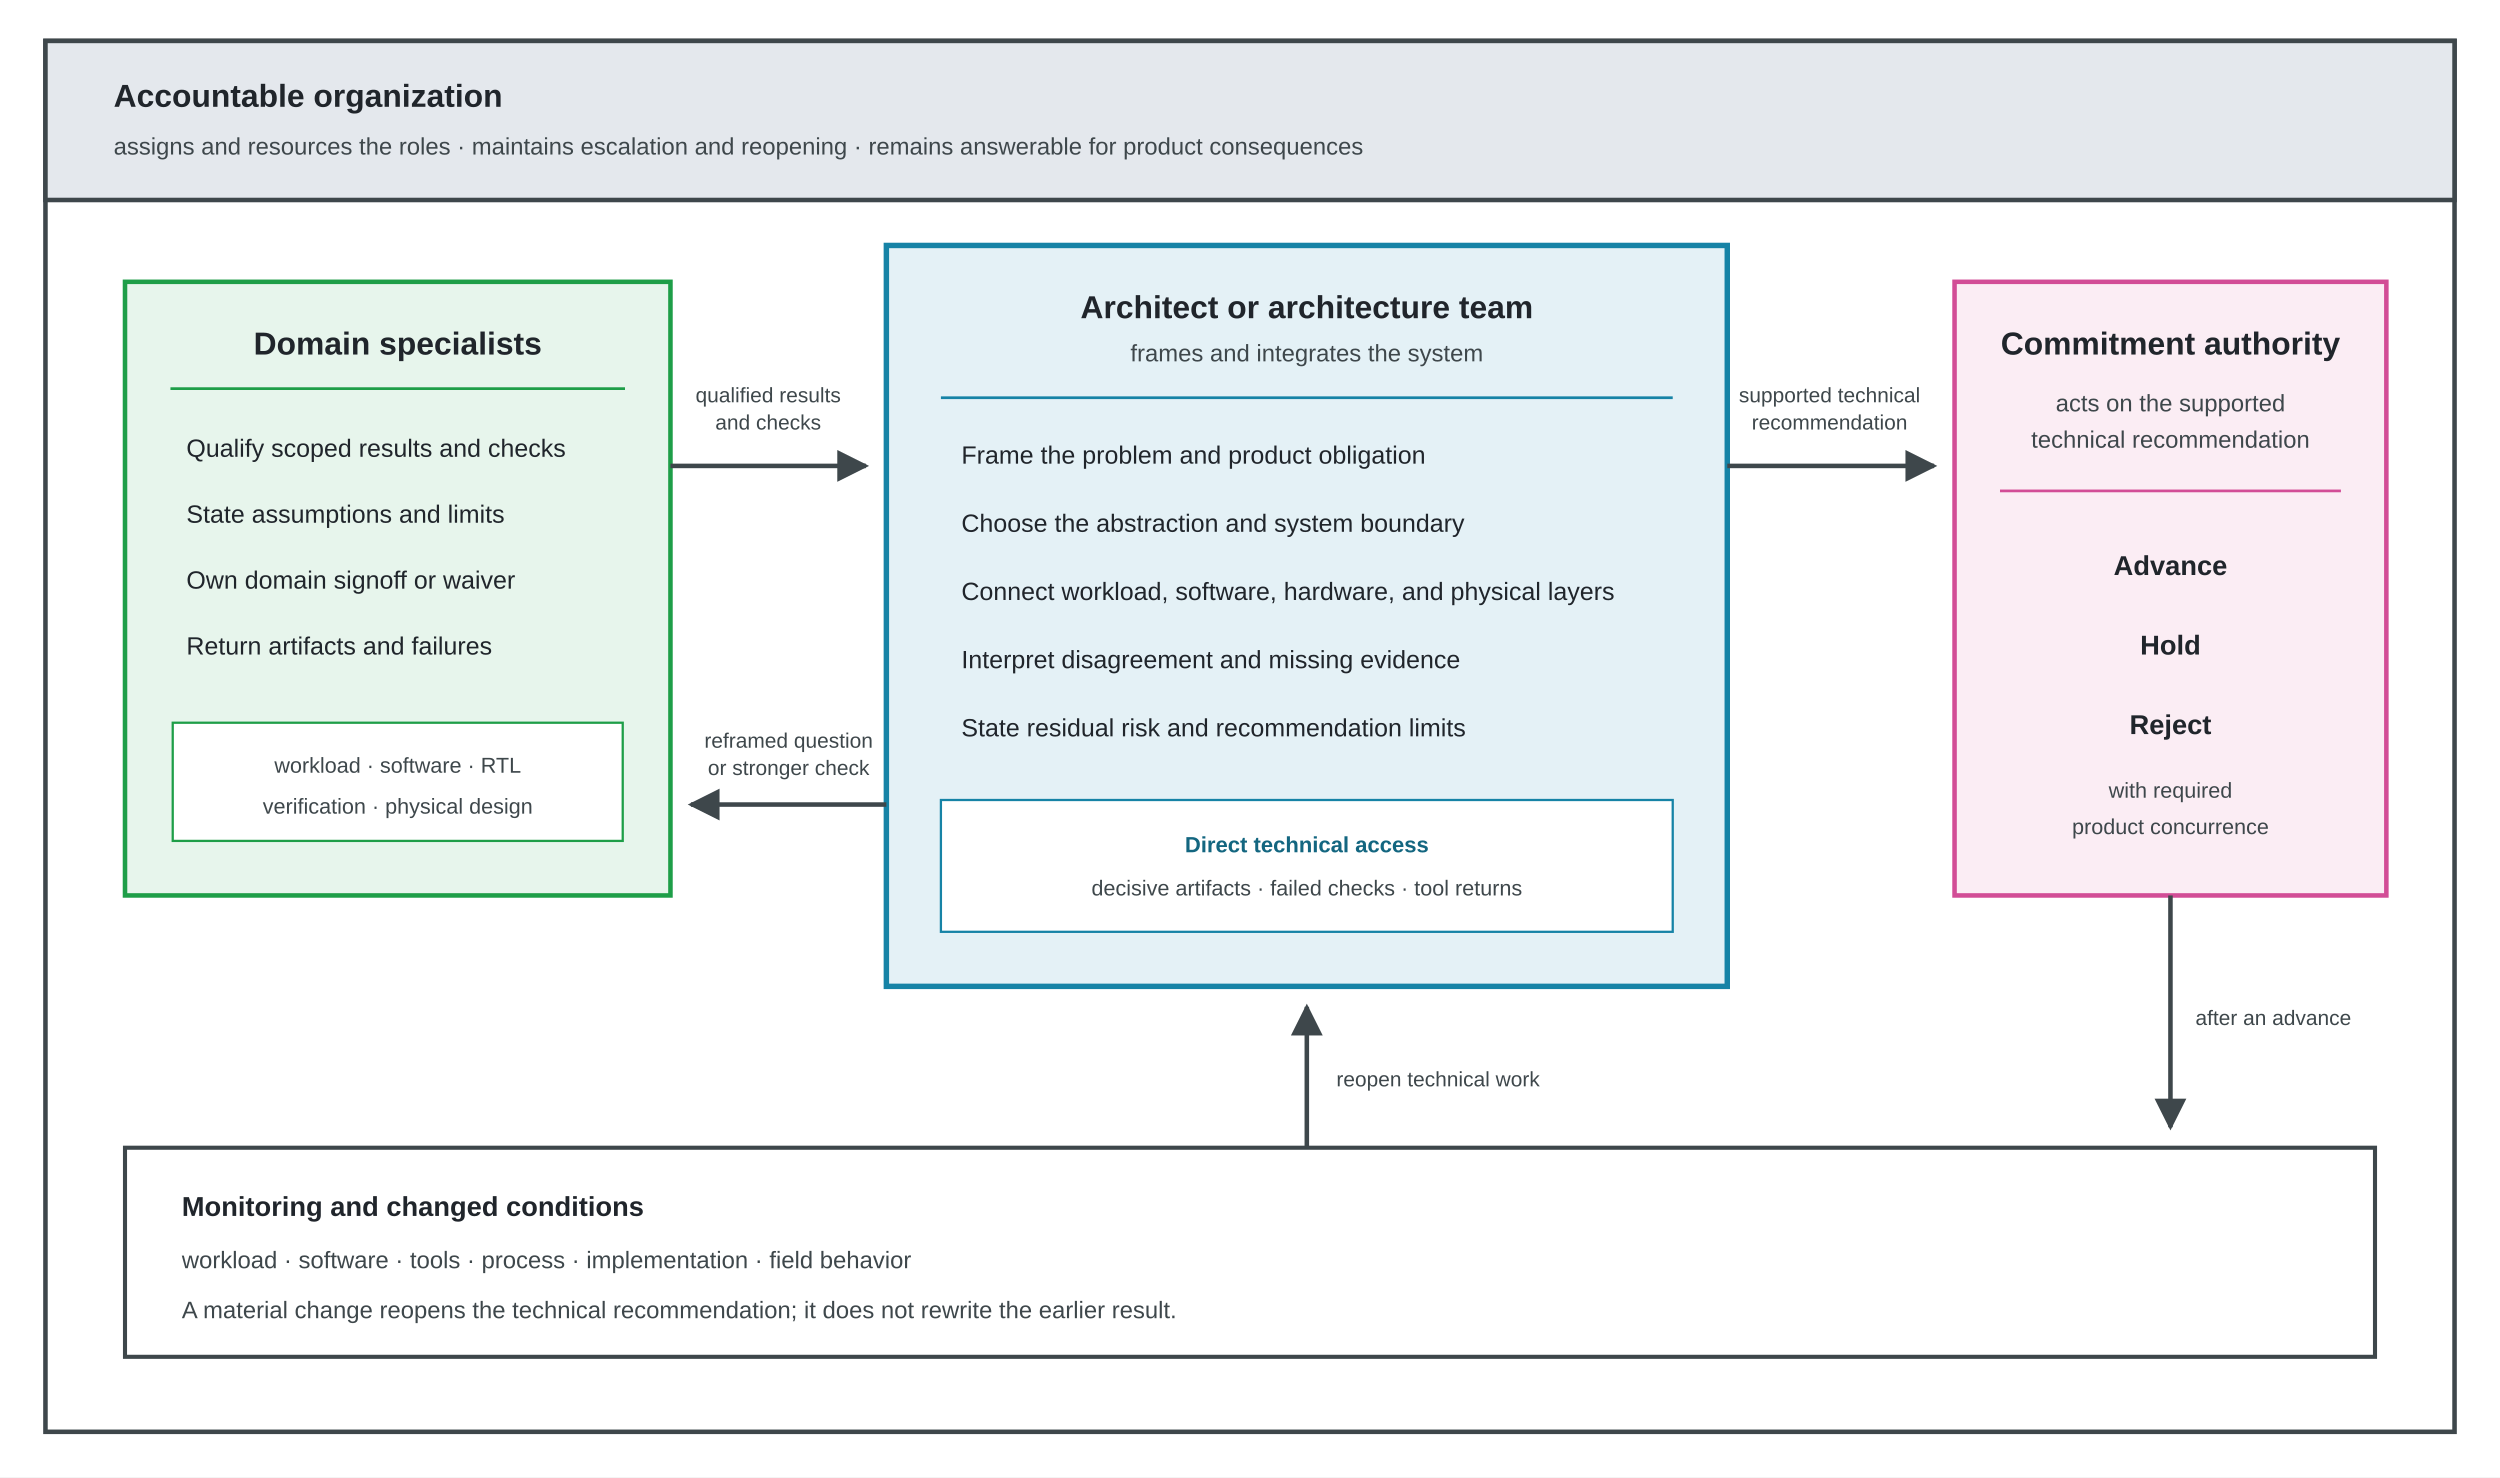
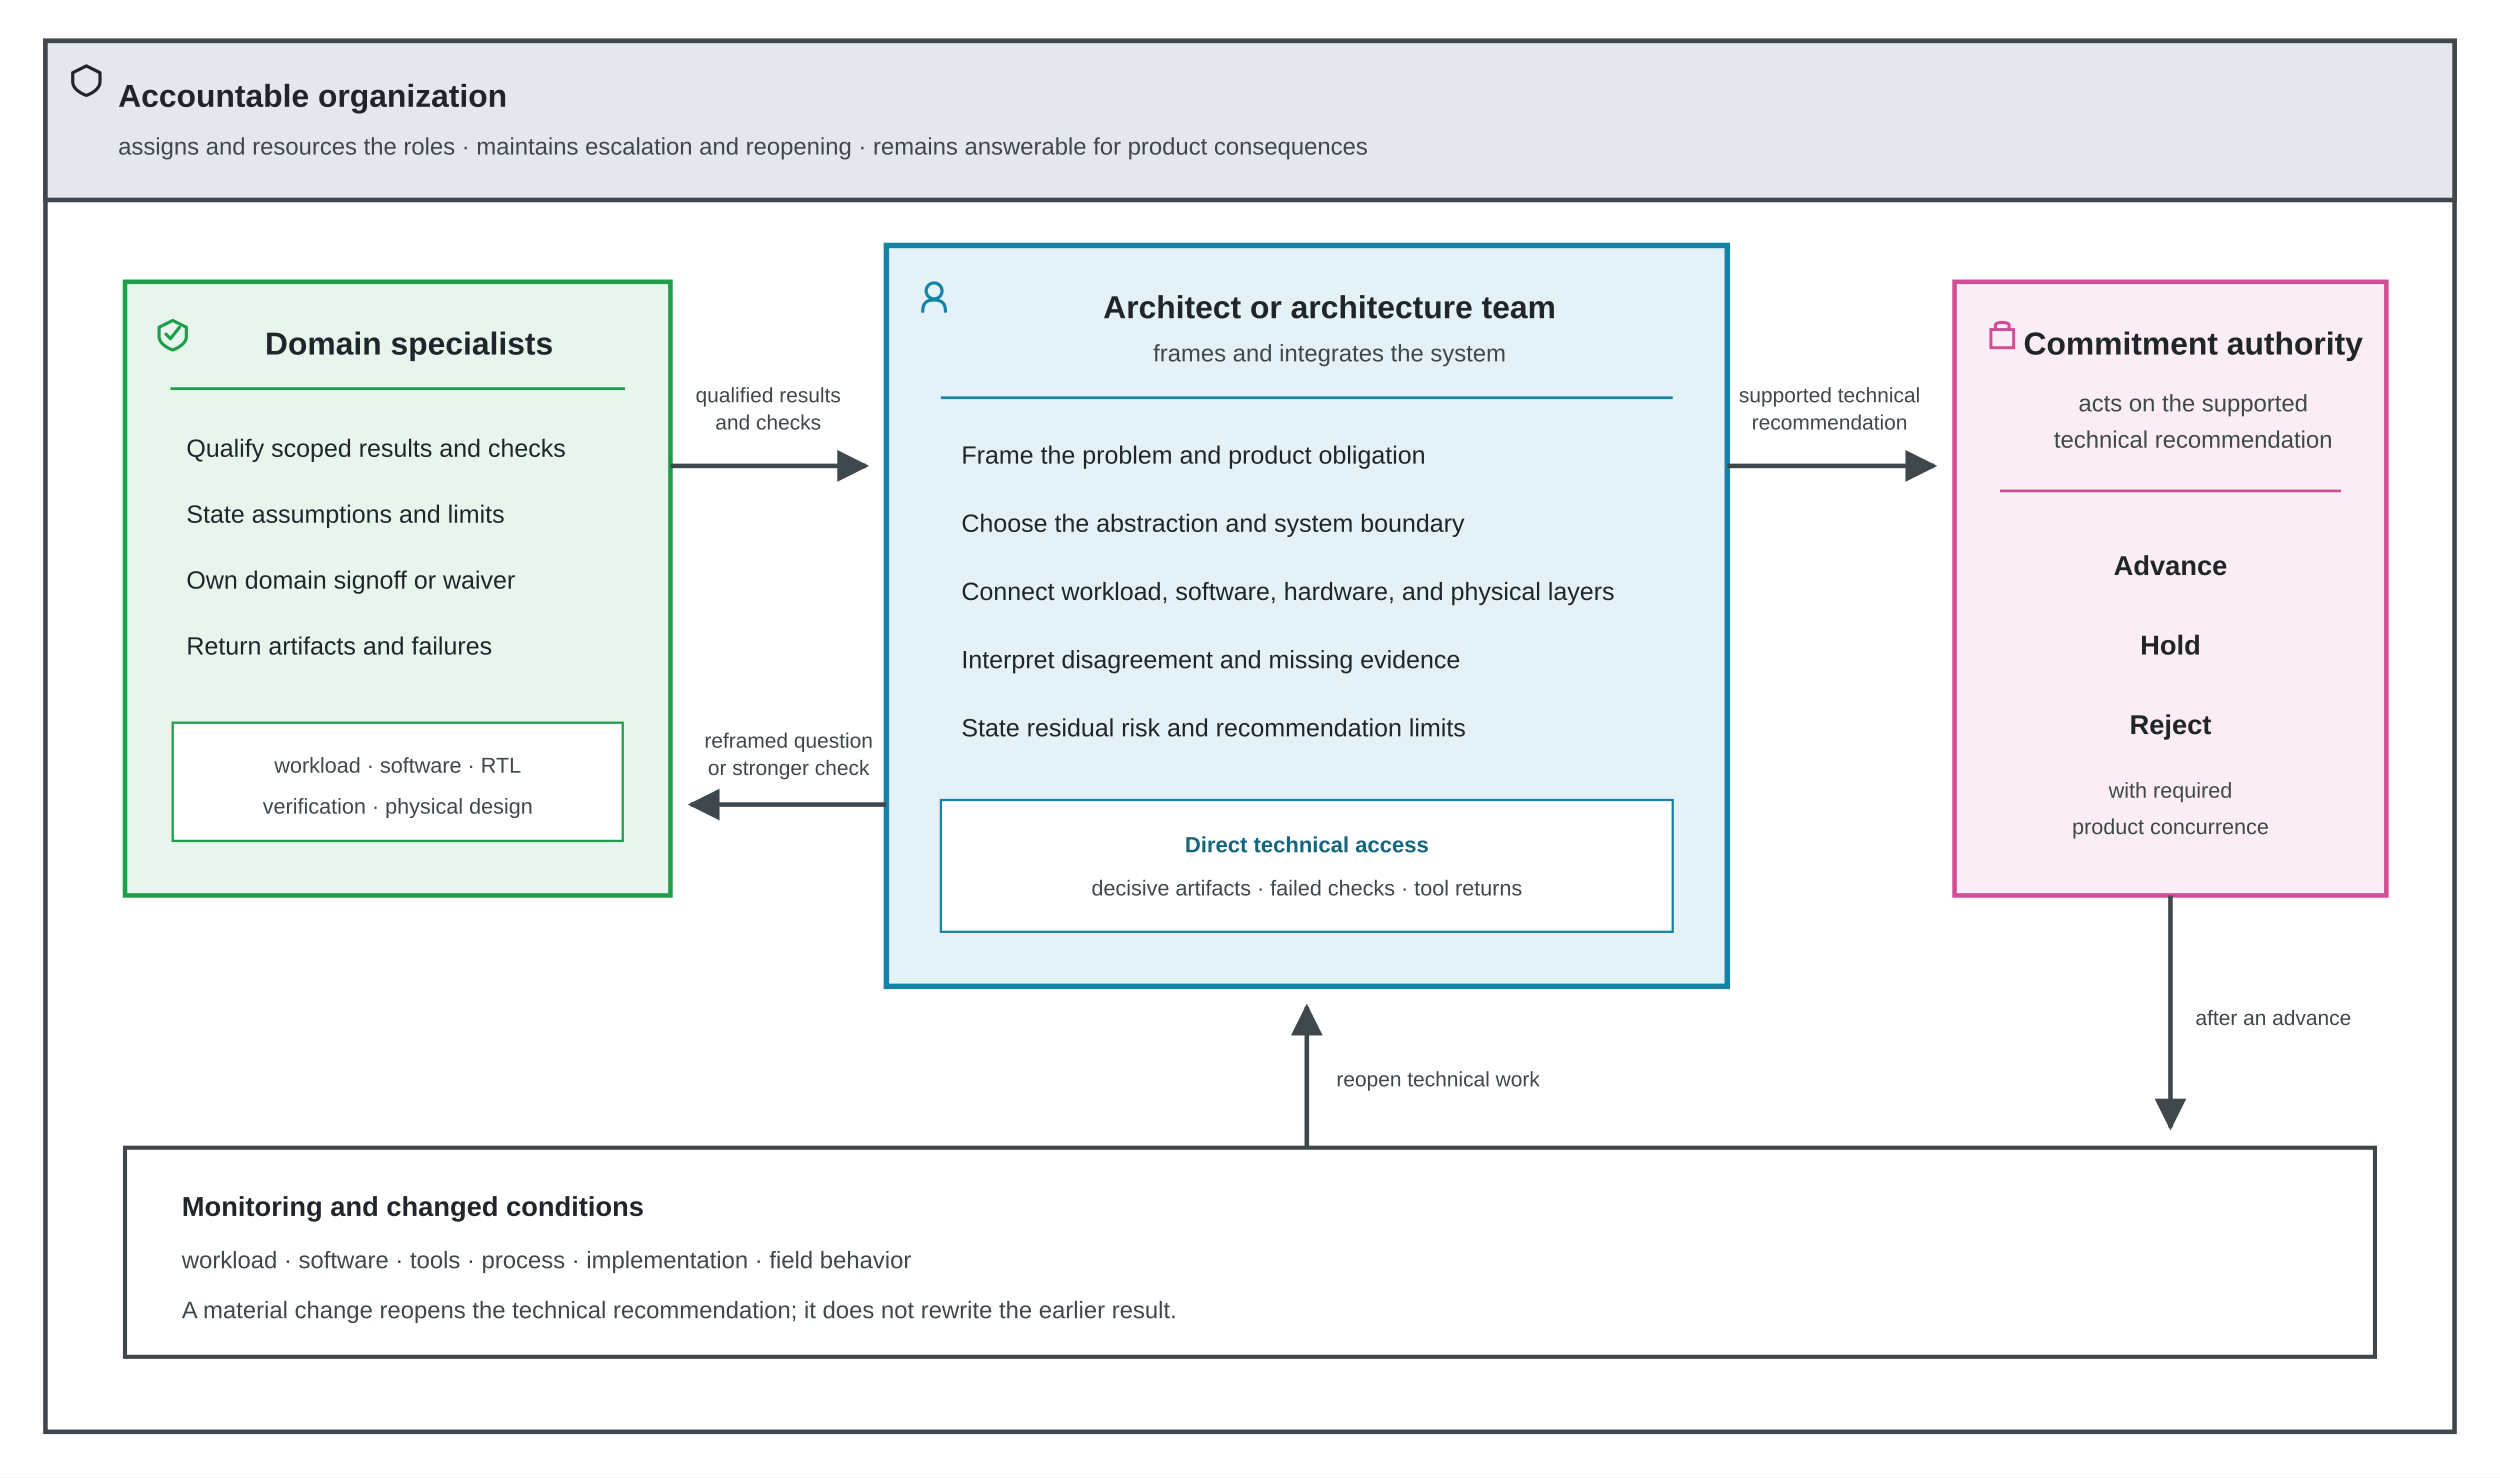
<svg xmlns="http://www.w3.org/2000/svg" viewBox="0 0 1100 650" font-family="Arial, Helvetica, sans-serif">
  <defs>
    <marker id="arrow" viewBox="0 0 10 10" refX="9" refY="5" markerWidth="7" markerHeight="7" orient="auto-start-reverse">
      <path d="M 0 0 L 10 5 L 0 10 z" fill="#3E474B" />
    </marker>
+     <style>
+       /* Vector Glyphs */
+       .glyph-path { fill: none; stroke-linecap: round; stroke-linejoin: round; stroke-width: 1.4; }
+       .glyph-emerald { stroke: #1E9E48; }
+       .glyph-blue { stroke: #1683A6; }
+       .glyph-pink { stroke: #D24D96; }
+       .glyph-dark { stroke: #20252B; }
+     </style>
  </defs>
  <rect x="0" y="0" width="1100" height="650" fill="#FFFFFF" />
  <rect x="20" y="18" width="1060" height="612" fill="#FFFFFF" stroke="#3E474B" stroke-width="2" />
  <rect x="20" y="18" width="1060" height="70" fill="#E4E8ED" stroke="#3E474B" stroke-width="2" />
-   <text x="50" y="47" font-size="14" font-weight="bold" fill="#20252B">Accountable organization</text>
-   <text x="50" y="68" font-size="10.5" fill="#3E474B">assigns and resources the roles · maintains escalation and reopening · remains answerable for product consequences</text>
+   <g transform="translate(32, 28)">
+     <path d="M 6 1 L 12 4 V 8 C 12 12, 6 14, 6 14 C 6 14, 0 12, 0 8 V 4 Z" class="glyph-path glyph-dark" />
+   </g>
+   <text x="52" y="47" font-size="14" font-weight="bold" fill="#20252B">Accountable organization</text>
+   <text x="52" y="68" font-size="10.5" fill="#3E474B">assigns and resources the roles · maintains escalation and reopening · remains answerable for product consequences</text>
  <rect x="55" y="124" width="240" height="270" fill="#E7F5EC" stroke="#1E9E48" stroke-width="2" />
-   <text x="175" y="156" text-anchor="middle" font-size="14" font-weight="bold" fill="#20252B">Domain specialists</text>
+   <g transform="translate(70, 140)">
+     <path d="M 6 1 L 12 4 V 8 C 12 12, 6 14, 6 14 C 6 14, 0 12, 0 8 V 4 Z" class="glyph-path glyph-emerald" />
+     <path d="M 3 7 L 5 9 L 9 4" class="glyph-path glyph-emerald" />
+   </g>
+   <text x="180" y="156" text-anchor="middle" font-size="14" font-weight="bold" fill="#20252B">Domain specialists</text>
  <line x1="75" y1="171" x2="275" y2="171" stroke="#1E9E48" stroke-width="1.2" />
  <text x="82" y="201" font-size="11" fill="#20252B">Qualify scoped results and checks</text>
  <text x="82" y="230" font-size="11" fill="#20252B">State assumptions and limits</text>
  <text x="82" y="259" font-size="11" fill="#20252B">Own domain signoff or waiver</text>
  <text x="82" y="288" font-size="11" fill="#20252B">Return artifacts and failures</text>
  <rect x="76" y="318" width="198" height="52" fill="#FFFFFF" stroke="#1E9E48" stroke-width="1" />
  <text x="175" y="340" text-anchor="middle" font-size="9.5" fill="#3E474B">workload · software · RTL</text>
  <text x="175" y="358" text-anchor="middle" font-size="9.5" fill="#3E474B">verification · physical design</text>
  <rect x="390" y="108" width="370" height="326" fill="#E4F1F6" stroke="#1683A6" stroke-width="2.4" />
-   <text x="575" y="140" text-anchor="middle" font-size="14" font-weight="bold" fill="#20252B">Architect or architecture team</text>
-   <text x="575" y="159" text-anchor="middle" font-size="10.5" fill="#3E474B">frames and integrates the system</text>
+   <g transform="translate(405, 124)">
+     <circle cx="6" cy="4" r="3.5" class="glyph-path glyph-blue" />
+     <path d="M 1 13 C 1 9, 3 8, 6 8 C 9 8, 11 9, 11 13" class="glyph-path glyph-blue" />
+   </g>
+   <text x="585" y="140" text-anchor="middle" font-size="14" font-weight="bold" fill="#20252B">Architect or architecture team</text>
+   <text x="585" y="159" text-anchor="middle" font-size="10.5" fill="#3E474B">frames and integrates the system</text>
  <line x1="414" y1="175" x2="736" y2="175" stroke="#1683A6" stroke-width="1.2" />
  <text x="423" y="204" font-size="11" fill="#20252B">Frame the problem and product obligation</text>
  <text x="423" y="234" font-size="11" fill="#20252B">Choose the abstraction and system boundary</text>
  <text x="423" y="264" font-size="11" fill="#20252B">Connect workload, software, hardware, and physical layers</text>
  <text x="423" y="294" font-size="11" fill="#20252B">Interpret disagreement and missing evidence</text>
  <text x="423" y="324" font-size="11" fill="#20252B">State residual risk and recommendation limits</text>
  <rect x="414" y="352" width="322" height="58" fill="#FFFFFF" stroke="#1683A6" stroke-width="1" />
  <text x="575" y="375" text-anchor="middle" font-size="9.7" font-weight="bold" fill="#136680">Direct technical access</text>
  <text x="575" y="394" text-anchor="middle" font-size="9.5" fill="#3E474B">decisive artifacts · failed checks · tool returns</text>
  <rect x="860" y="124" width="190" height="270" fill="#FBEDF4" stroke="#D24D96" stroke-width="2" />
-   <text x="955" y="156" text-anchor="middle" font-size="14" font-weight="bold" fill="#20252B">Commitment authority</text>
-   <text x="955" y="181" text-anchor="middle" font-size="10.5" fill="#3E474B">acts on the supported</text>
-   <text x="955" y="197" text-anchor="middle" font-size="10.5" fill="#3E474B">technical recommendation</text>
+   <g transform="translate(875, 140)">
+     <rect x="1" y="5" width="10" height="8" fill="none" stroke="#D24D96" stroke-width="1.3" />
+     <path d="M 3 5 V 3 C 3 1.5, 9 1.5, 9 3 V 5" class="glyph-path glyph-pink" />
+   </g>
+   <text x="965" y="156" text-anchor="middle" font-size="14" font-weight="bold" fill="#20252B">Commitment authority</text>
+   <text x="965" y="181" text-anchor="middle" font-size="10.5" fill="#3E474B">acts on the supported</text>
+   <text x="965" y="197" text-anchor="middle" font-size="10.5" fill="#3E474B">technical recommendation</text>
  <line x1="880" y1="216" x2="1030" y2="216" stroke="#D24D96" stroke-width="1.2" />
  <text x="955" y="253" text-anchor="middle" font-size="12" font-weight="bold" fill="#20252B">Advance</text>
  <text x="955" y="288" text-anchor="middle" font-size="12" font-weight="bold" fill="#20252B">Hold</text>
  <text x="955" y="323" text-anchor="middle" font-size="12" font-weight="bold" fill="#20252B">Reject</text>
  <text x="955" y="351" text-anchor="middle" font-size="9.5" fill="#3E474B">with required</text>
  <text x="955" y="367" text-anchor="middle" font-size="9.5" fill="#3E474B">product concurrence</text>
  <path d="M 295 205 H 381" fill="none" stroke="#3E474B" stroke-width="2" marker-end="url(#arrow)" />
  <text x="338" y="177" text-anchor="middle" font-size="9.2" fill="#3E474B">qualified results</text>
  <text x="338" y="189" text-anchor="middle" font-size="9.2" fill="#3E474B">and checks</text>
  <path d="M 390 354 H 304" fill="none" stroke="#3E474B" stroke-width="2" marker-end="url(#arrow)" />
  <text x="347" y="329" text-anchor="middle" font-size="9.2" fill="#3E474B">reframed question</text>
  <text x="347" y="341" text-anchor="middle" font-size="9.2" fill="#3E474B">or stronger check</text>
  <path d="M 760 205 H 851" fill="none" stroke="#3E474B" stroke-width="2" marker-end="url(#arrow)" />
  <text x="805" y="177" text-anchor="middle" font-size="9.2" fill="#3E474B">supported technical</text>
  <text x="805" y="189" text-anchor="middle" font-size="9.2" fill="#3E474B">recommendation</text>
  <rect x="55" y="505" width="990" height="92" fill="#FFFFFF" stroke="#3E474B" stroke-width="1.8" />
  <text x="80" y="535" font-size="12" font-weight="bold" fill="#20252B">Monitoring and changed conditions</text>
  <text x="80" y="558" font-size="10.5" fill="#3E474B">workload · software · tools · process · implementation · field behavior</text>
  <text x="80" y="580" font-size="10.5" fill="#3E474B">A material change reopens the technical recommendation; it does not rewrite the earlier result.</text>
  <path d="M 955 394 V 496" fill="none" stroke="#3E474B" stroke-width="2" marker-end="url(#arrow)" />
  <text x="966" y="451" font-size="9.2" fill="#3E474B">after an advance</text>
  <path d="M 575 505 V 443" fill="none" stroke="#3E474B" stroke-width="2" marker-end="url(#arrow)" />
  <text x="588" y="478" font-size="9.2" fill="#3E474B">reopen technical work</text>
</svg>
